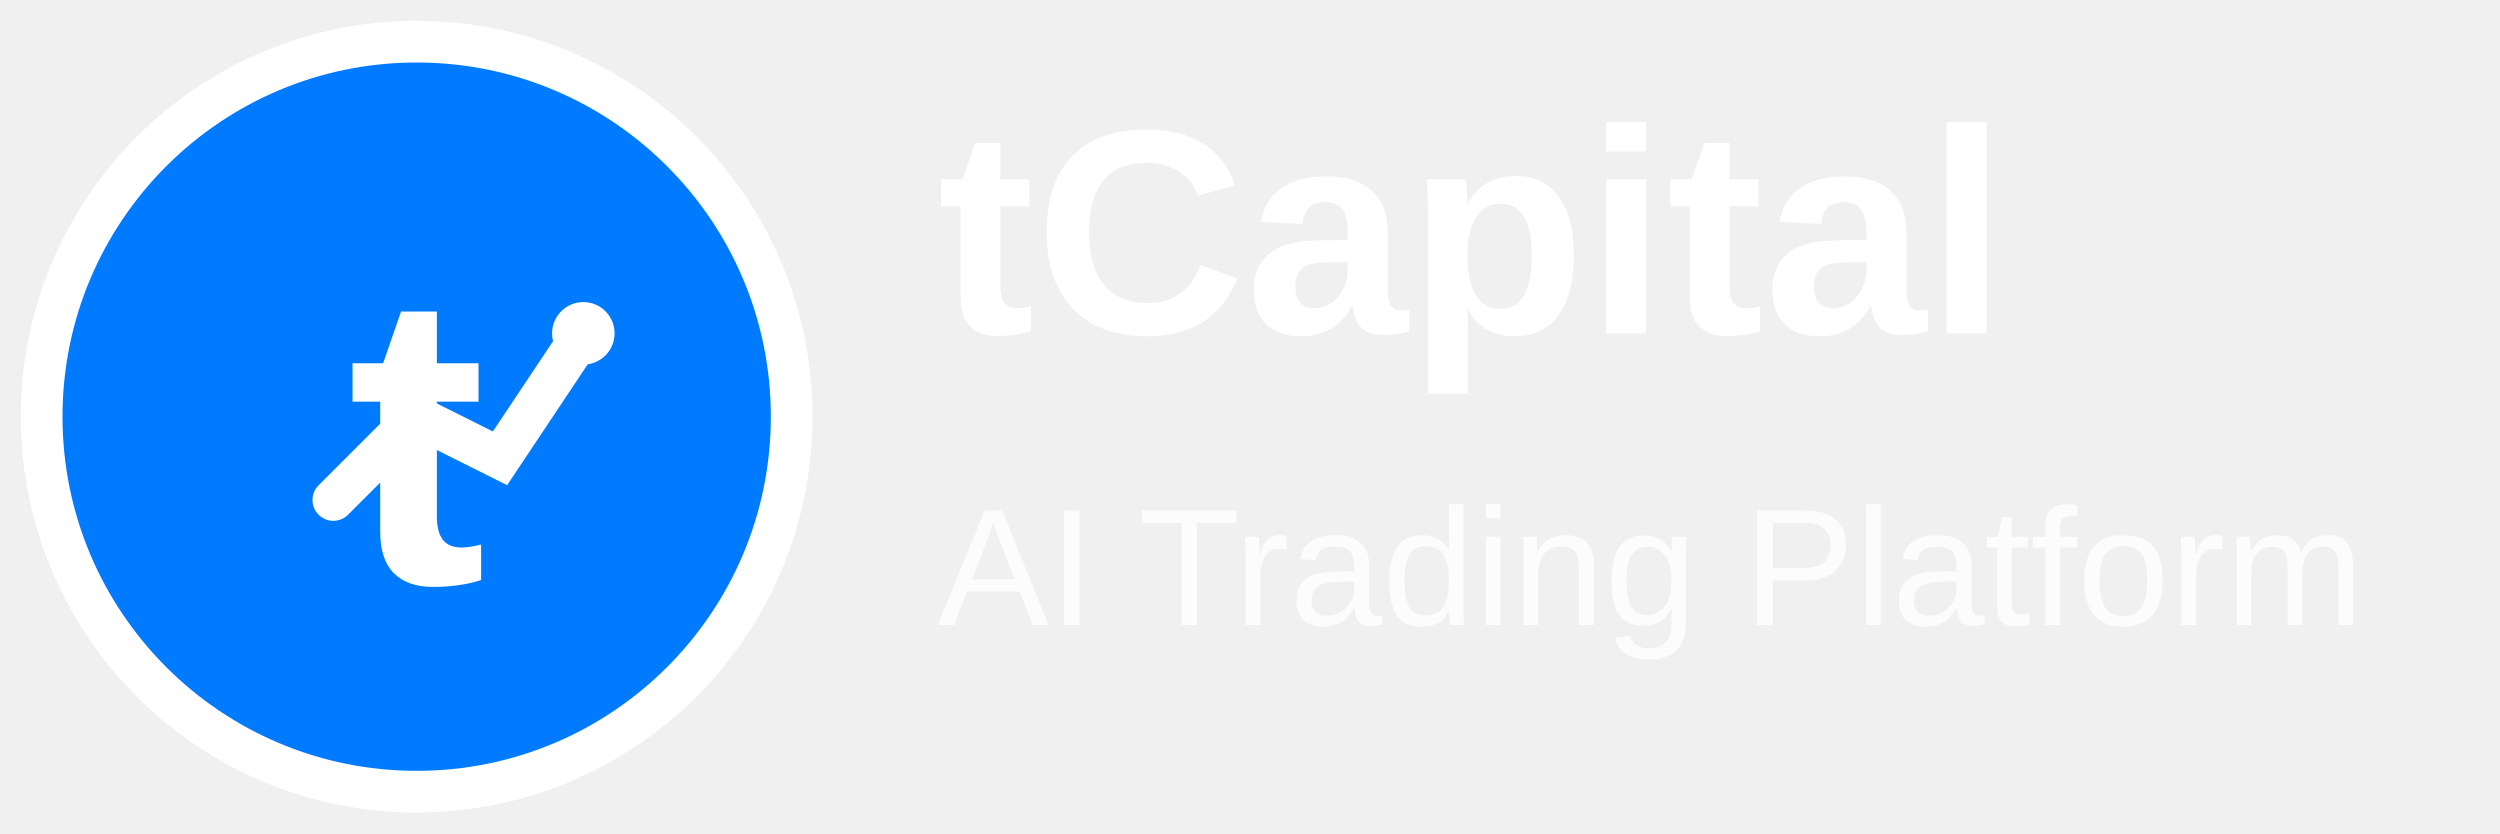
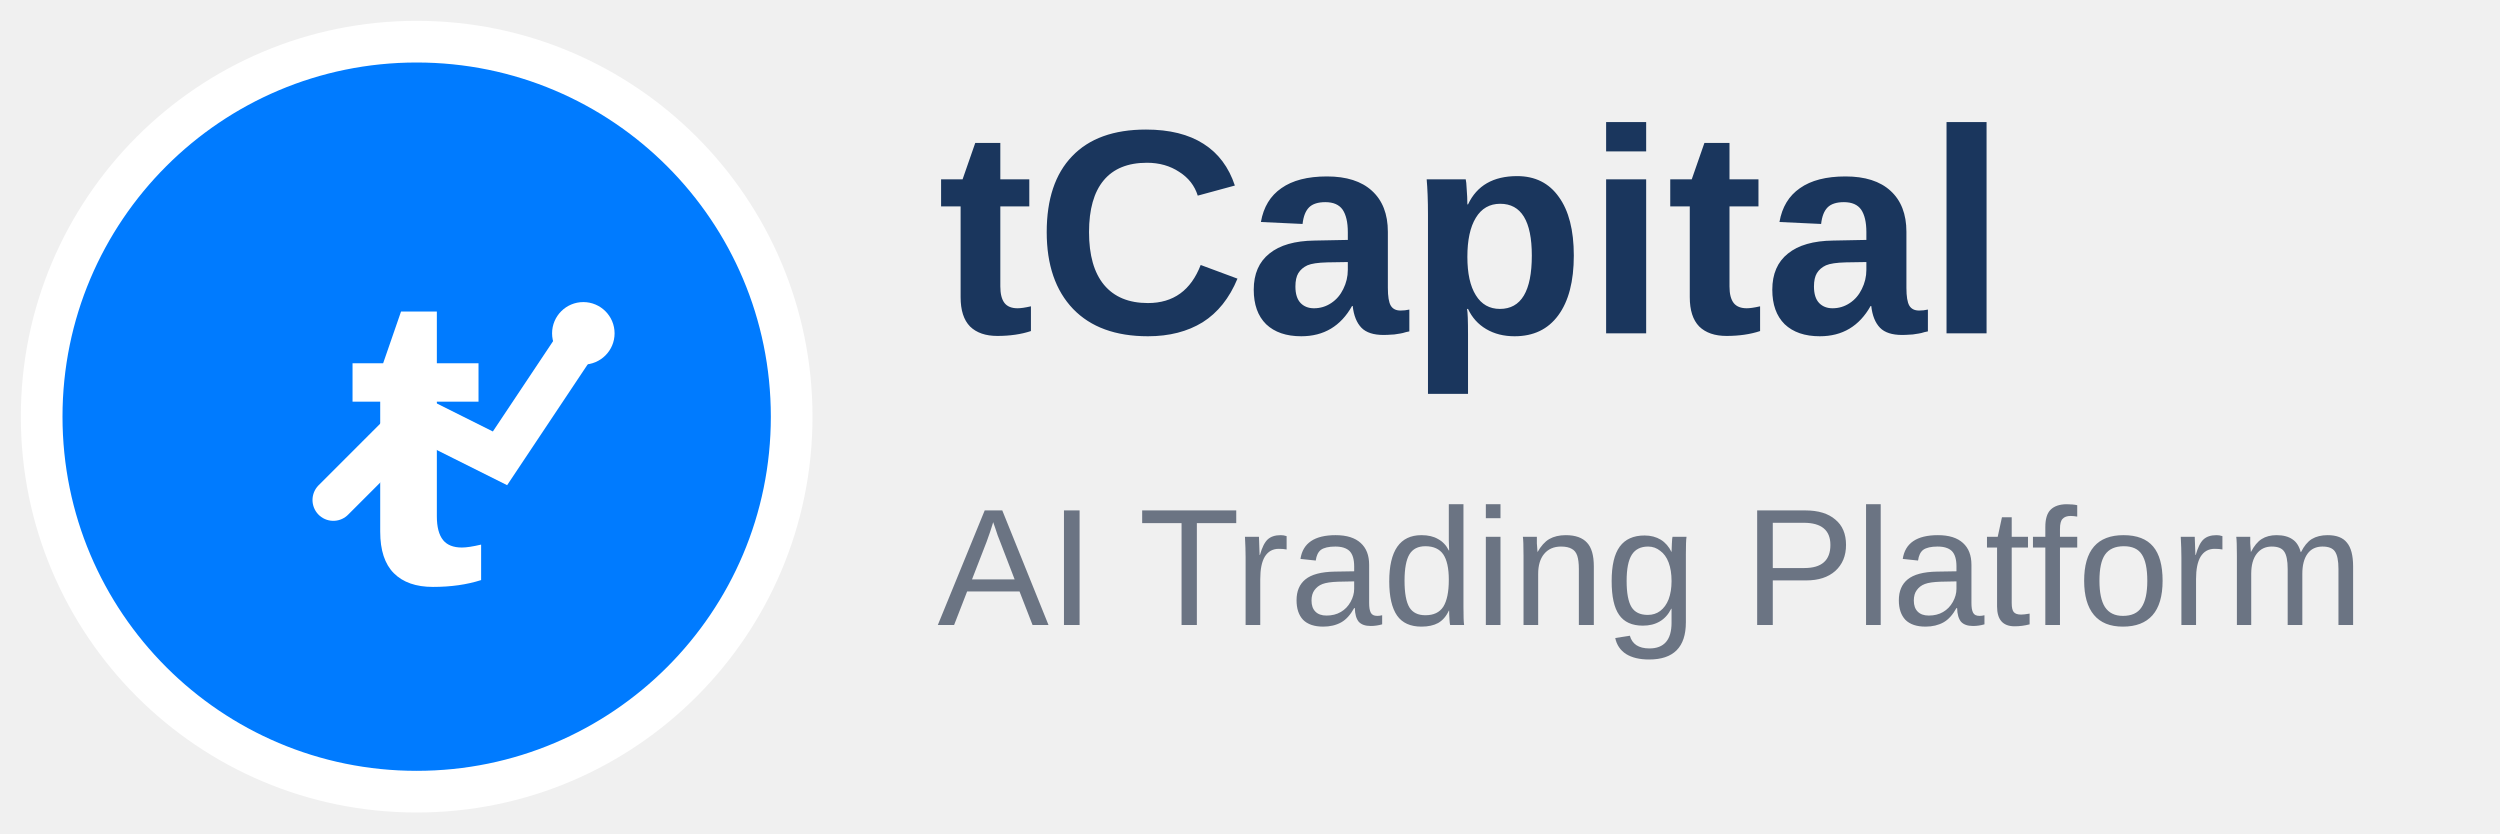
<svg xmlns="http://www.w3.org/2000/svg" width="120" height="40" viewBox="0 0 120 40">
  <circle cx="20" cy="20" r="18" fill="#007bff" stroke="#ffffff" stroke-width="2" />
  <text x="20" y="28" font-family="Poppins, Arial, sans-serif" font-size="20" font-weight="700" fill="#ffffff" text-anchor="middle">t</text>
  <g transform="translate(12, 8)">
    <polyline points="4,16 8,12 12,14 16,8" fill="none" stroke="#ffffff" stroke-width="2" stroke-linecap="round" />
    <circle cx="16" cy="8" r="1.5" fill="#ffffff" />
  </g>
-   <text x="45" y="16" font-family="Poppins, Arial, sans-serif" font-size="14" font-weight="600" fill="#ffffff">tCapital</text>
-   <text x="45" y="30" font-family="Poppins, Arial, sans-serif" font-size="8" font-weight="400" fill="#ffffff" opacity="0.8">AI Trading Platform</text>
+   <text x="45" y="16" font-family="Poppins, Arial, sans-serif" font-size="14" font-weight="600" fill="#1a365d">tCapital</text>
+   <text x="45" y="30" font-family="Poppins, Arial, sans-serif" font-size="8" font-weight="400" fill="#4a5568" opacity="0.8">AI Trading Platform</text>
</svg>
